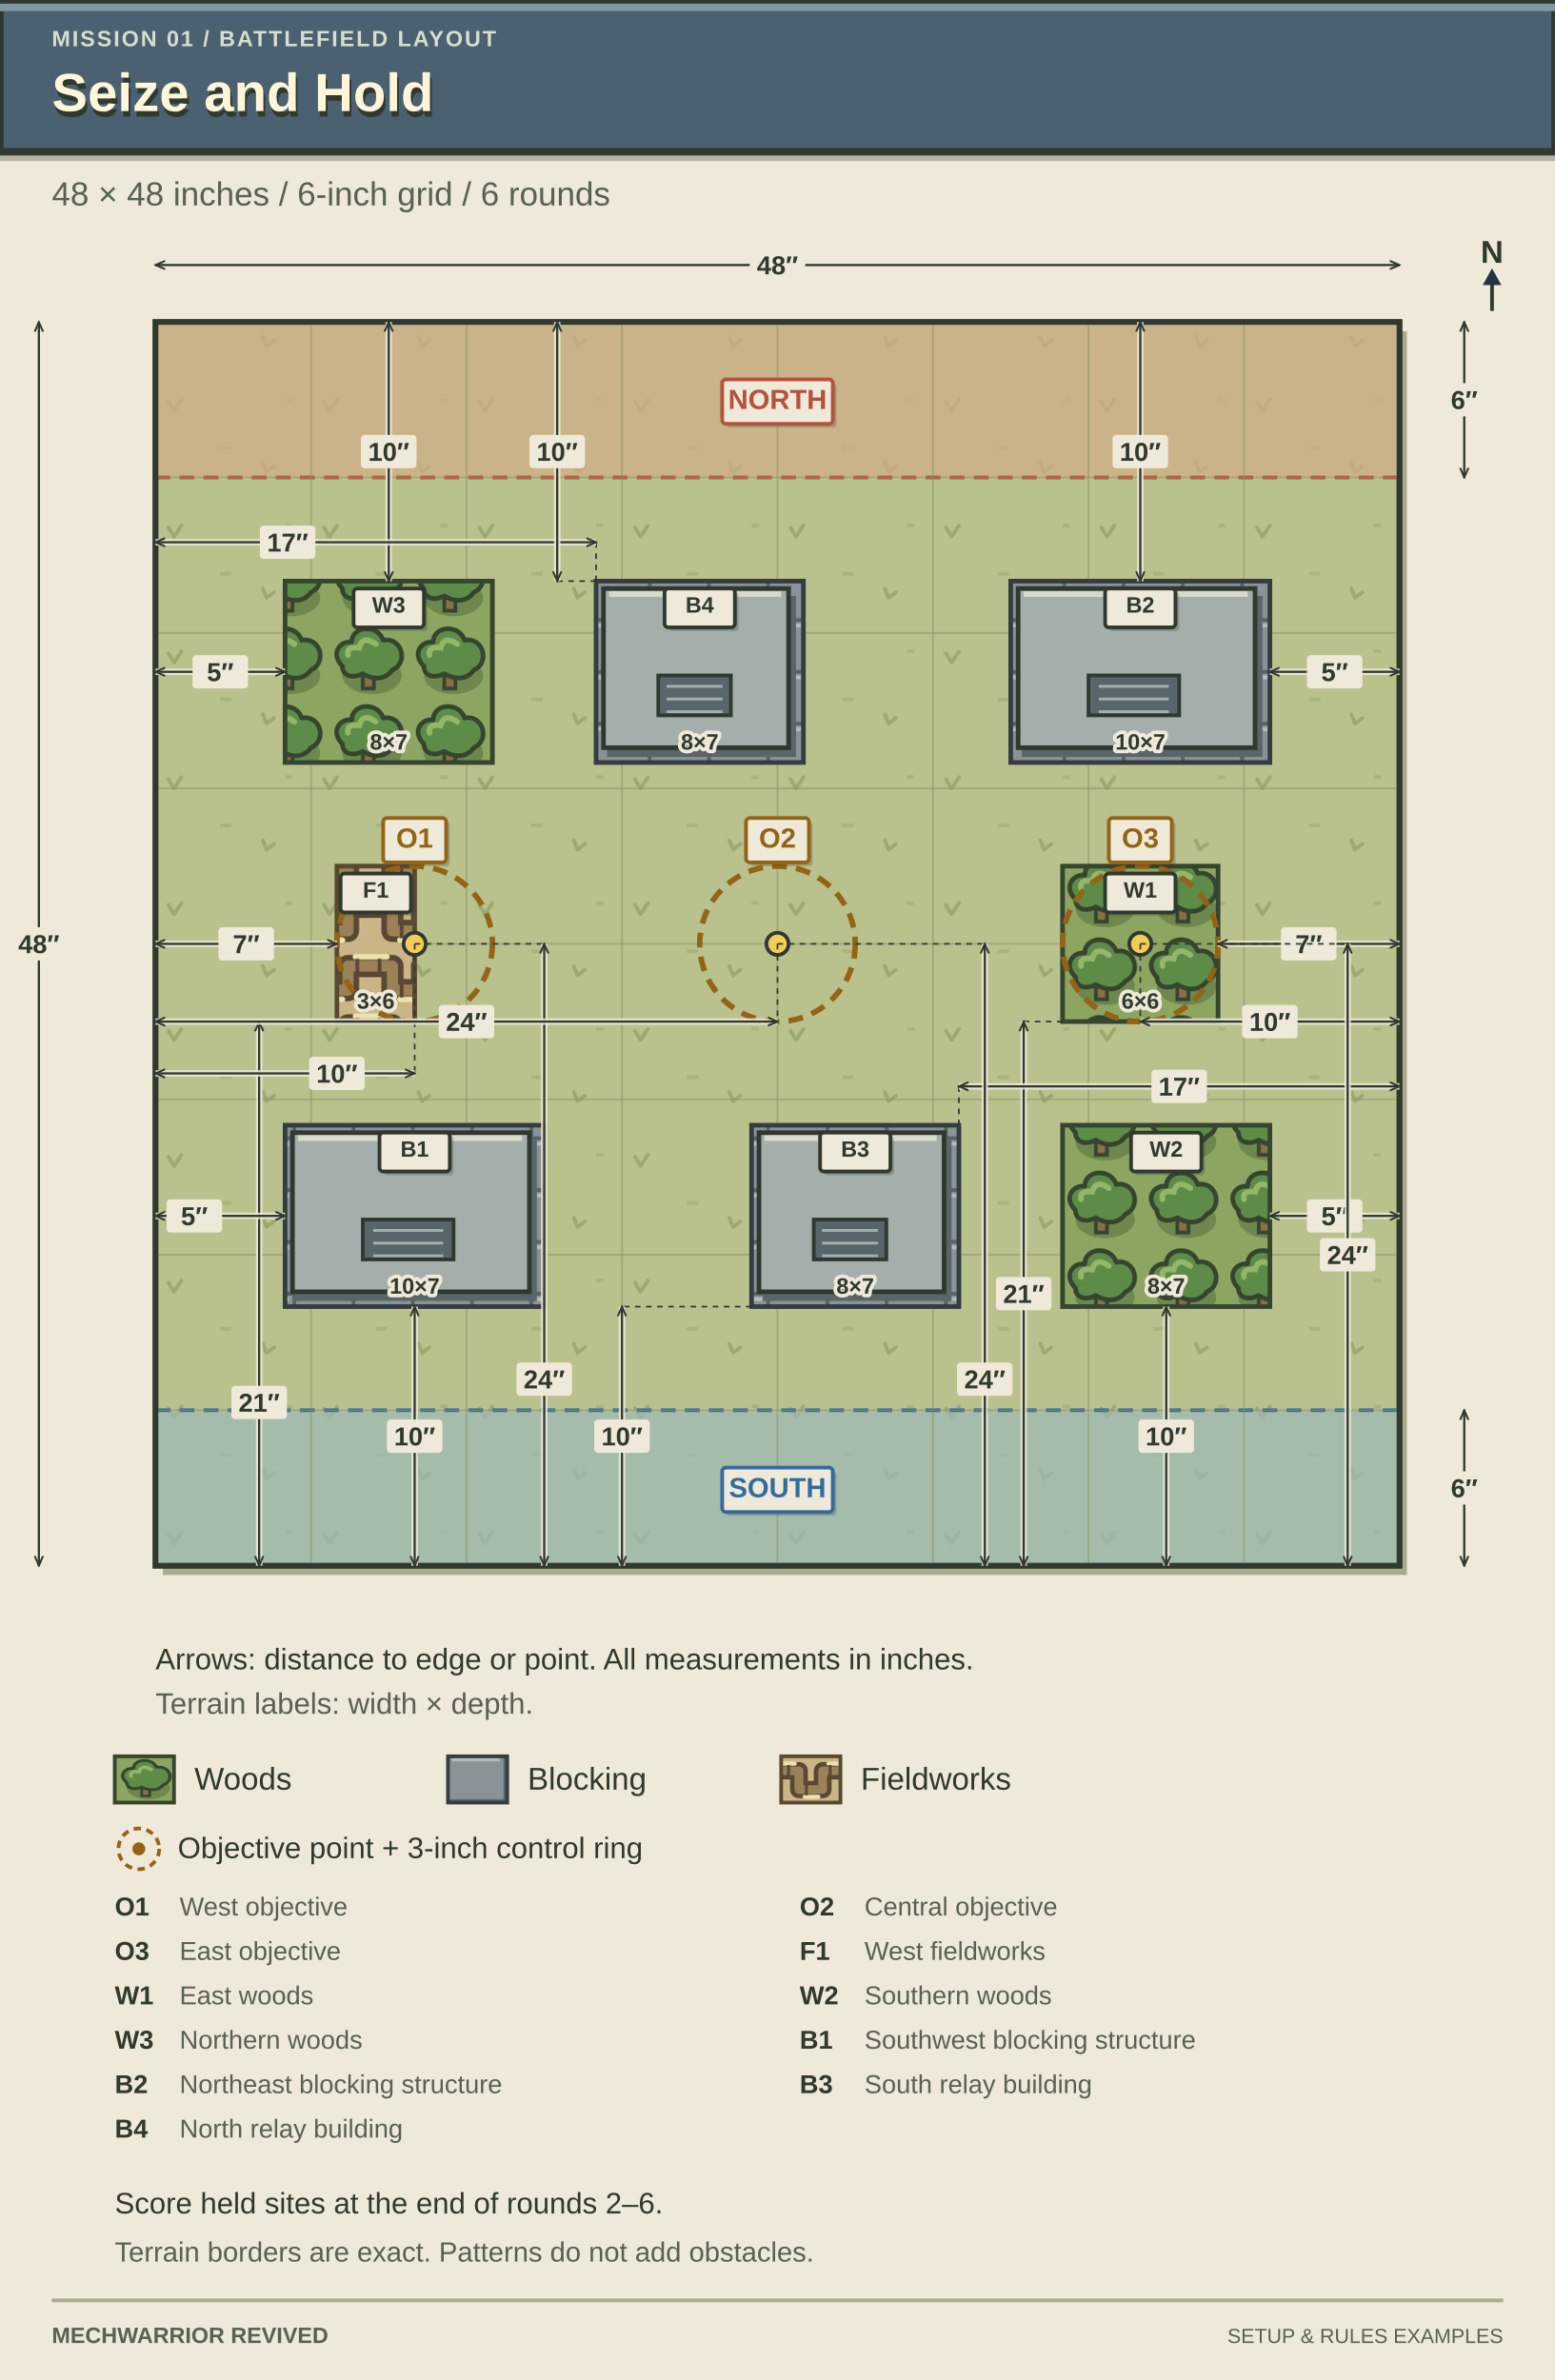
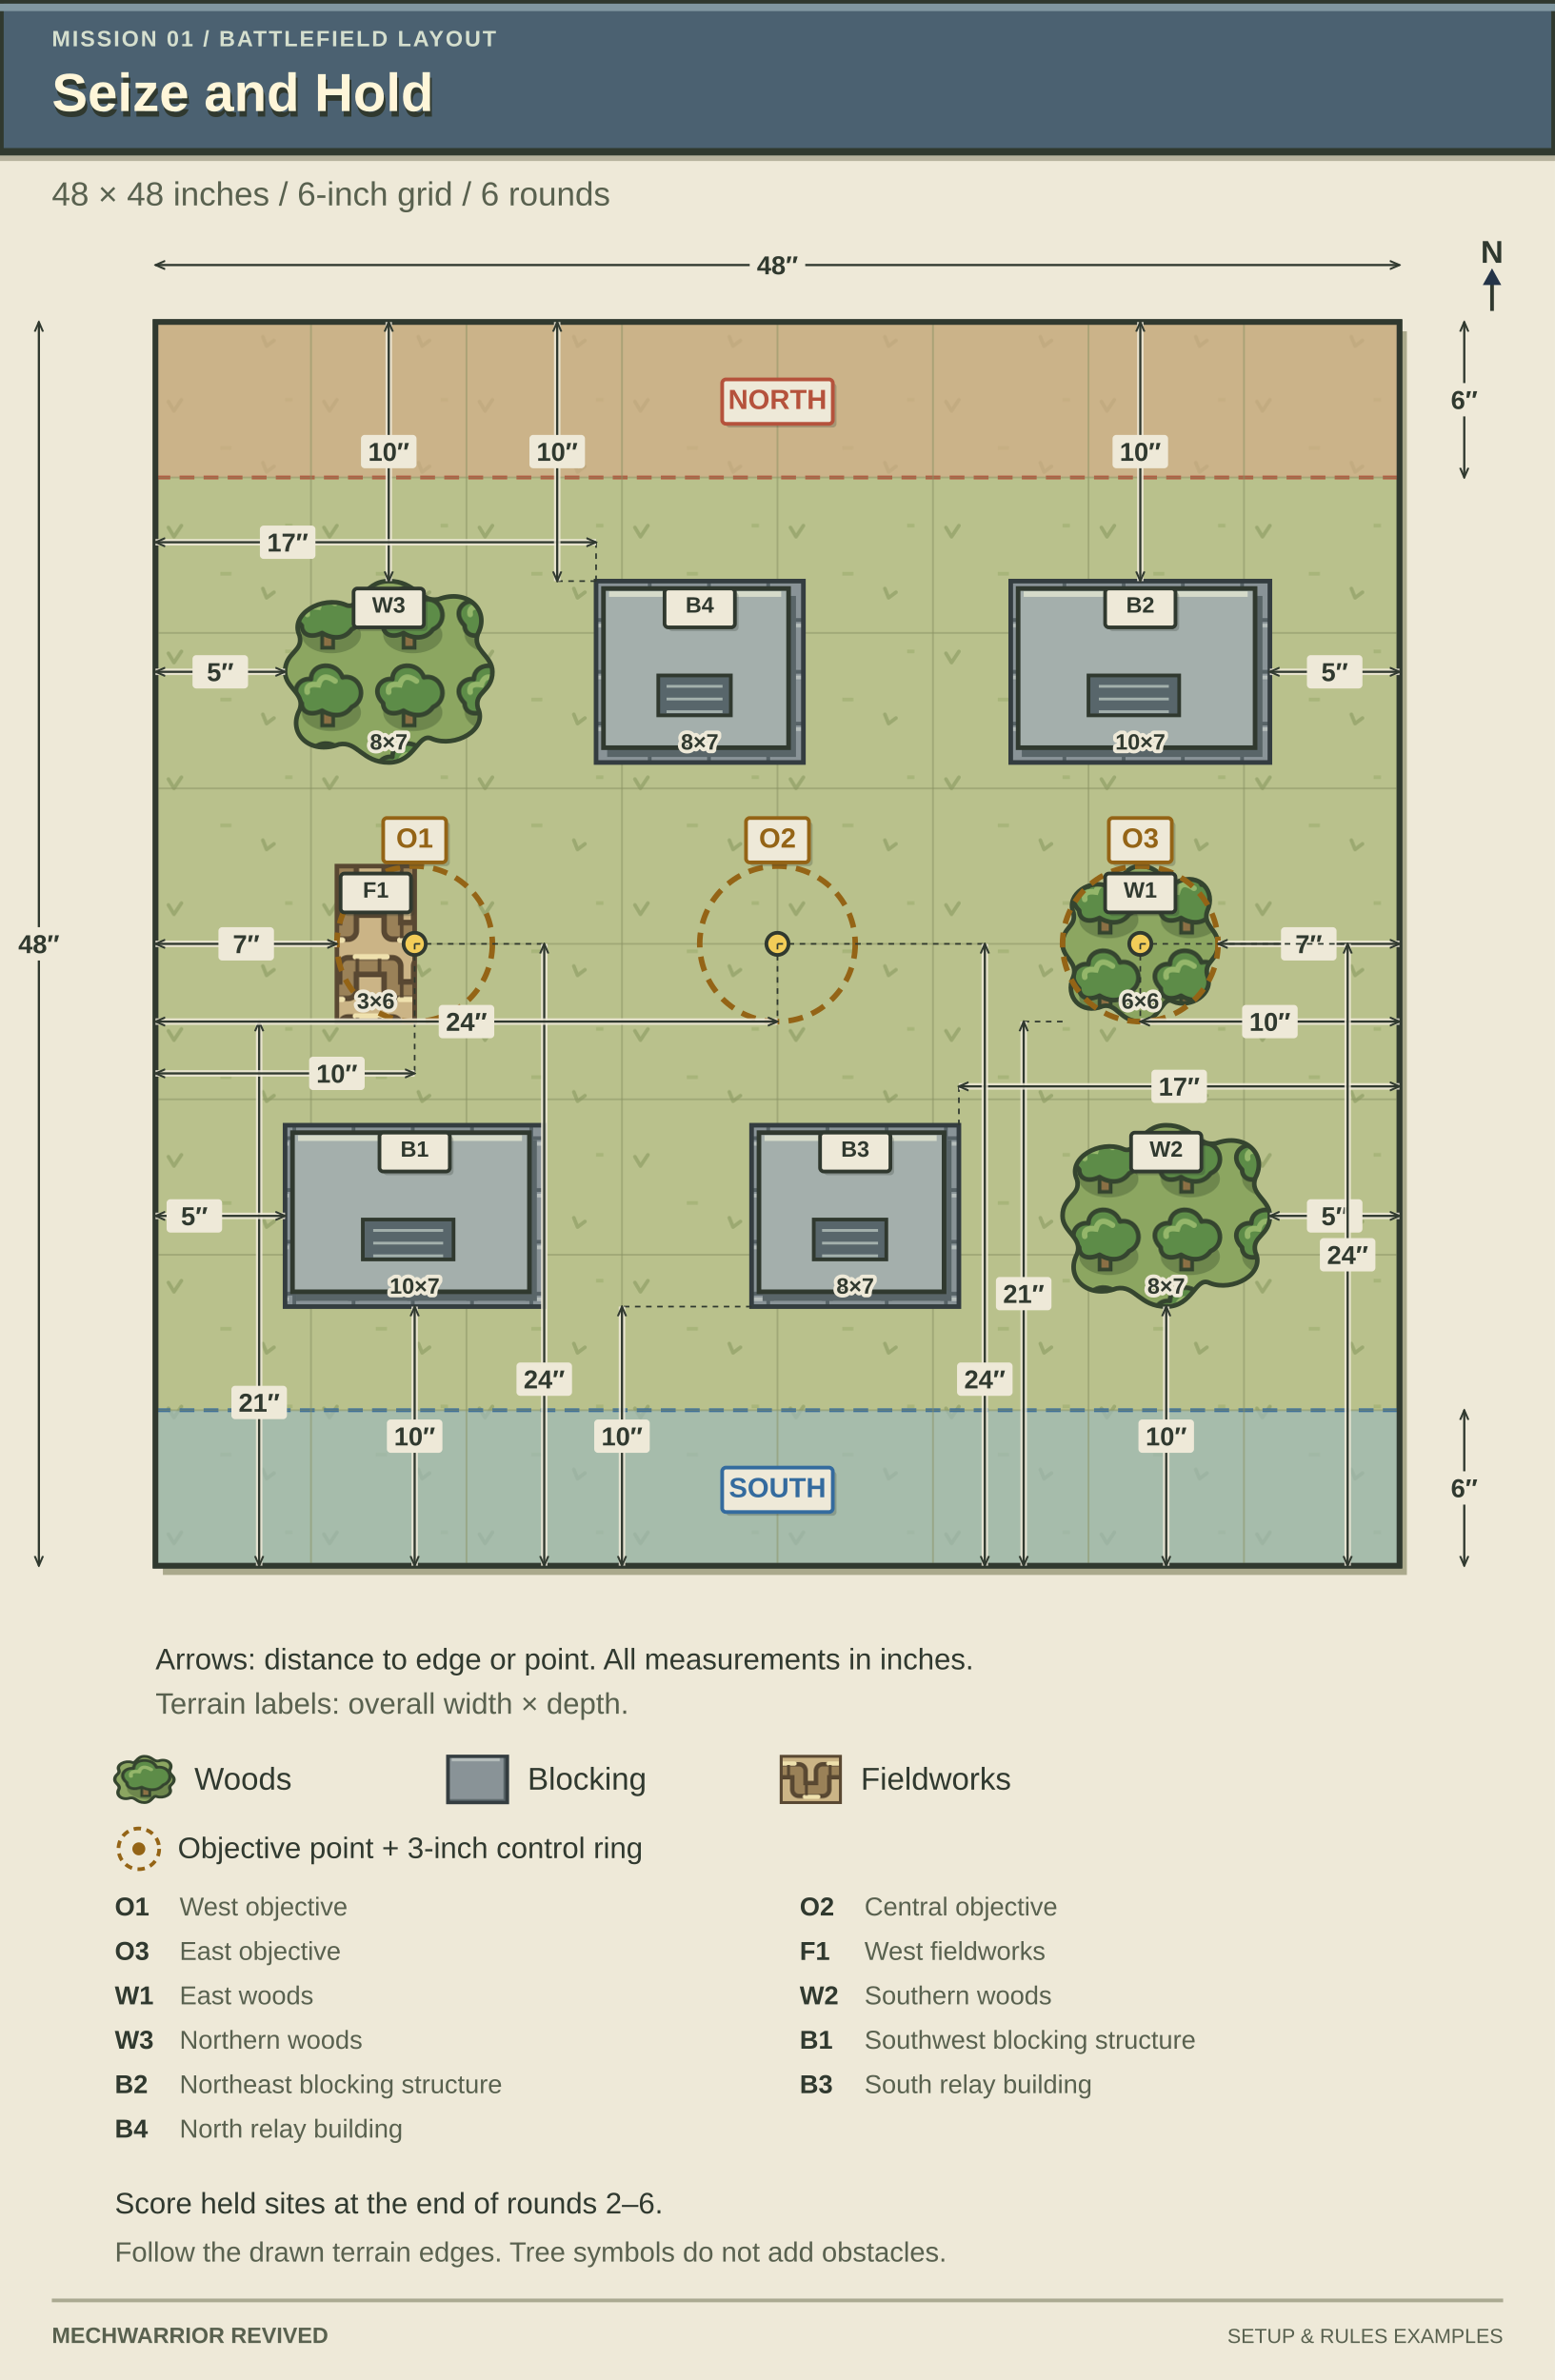
<svg xmlns="http://www.w3.org/2000/svg" width="840" height="1286" viewBox="0 0 840 1286" role="img" aria-labelledby="title desc">
  <defs>
    <pattern id="ground" patternUnits="userSpaceOnUse" width="84" height="68">
      <rect width="84" height="68" fill="#b9c18c" />
      <path d="M10 18l-3 -5m3 5l4 -6M60 51l-2 -5m2 5l4 -3" fill="none" stroke="#9ca971" stroke-width="2" stroke-linecap="round" />
      <path d="M35 38h6M70 12h4" stroke="#a8b57a" stroke-width="2" />
    </pattern>
    <pattern id="woods" patternUnits="userSpaceOnUse" width="44" height="42">
      <rect width="44" height="42" fill="#8ca661" />
      <ellipse cx="25" cy="29" rx="16" ry="10" fill="#6e874d" />
      <path d="M20 26v10h6V25" fill="#8b7045" stroke="#35452f" stroke-width="2" />
      <path d="M9 24C2 17 8 10 14 11C14 2 28 1 31 10C41 8 45 22 36 26C31 33 23 30 20 28C14 31 9 29 9 24Z" fill="#5d8c48" stroke="#35452f" stroke-width="2.5" stroke-linejoin="round" />
      <path d="M12 18Q11 13 18 14Q20 7 27 12" fill="none" stroke="#94b66a" stroke-width="3" stroke-linecap="round" />
    </pattern>
    <pattern id="rubble" patternUnits="userSpaceOnUse" width="45" height="40">
      <rect width="45" height="40" fill="#c4ae83" />
      <path d="M6 15L12 5L24 8L27 20L17 25L6 22Z M28 29L33 20L42 24L41 35L29 36Z" fill="#958d76" stroke="#514a37" stroke-width="2.5" stroke-linejoin="round" />
      <path d="M9 14L14 9L22 12M31 29L35 25L39 27" fill="none" stroke="#c6c3a8" stroke-width="3" />
      <path d="M4 32l4 -1M34 9l3 3" stroke="#806e4f" stroke-width="2" />
    </pattern>
    <pattern id="blocking" patternUnits="userSpaceOnUse" width="32" height="28">
      <rect width="32" height="28" fill="#899397" />
      <path d="M0 27H32M31 0V28" stroke="#576367" stroke-width="2" />
      <path d="M2 2H28" stroke="#b5bdbb" stroke-width="2" />
    </pattern>
    <pattern id="fieldworks" patternUnits="userSpaceOnUse" width="40" height="32">
      <rect width="40" height="32" fill="#cbb486" />
      <path d="M0 10H12V23H28V10H40" fill="none" stroke="#594832" stroke-width="12" stroke-linejoin="round" />
      <path d="M0 10H12V23H28V10H40" fill="none" stroke="#9a8158" stroke-width="6" stroke-linejoin="round" />
      <path d="M0 5H9M16 28H25M32 5H40" stroke="#eee0ad" stroke-width="3" stroke-linecap="round" />
      <path d="M5 6v8M17 19v8M33 6v8" stroke="#594832" stroke-width="2" />
    </pattern>
    <pattern id="water" patternUnits="userSpaceOnUse" width="40" height="30">
      <rect width="40" height="30" fill="#83b0be" />
      <path d="M4 10Q9 5 14 10T24 10M22 24Q27 19 32 24" fill="none" stroke="#c2dee0" stroke-width="3" stroke-linecap="round" />
    </pattern>
    <marker id="move-arrow" viewBox="0 0 10 10" refX="9" refY="5" markerWidth="6" markerHeight="6" orient="auto-start-reverse">
      <path d="M0 0L10 5L0 10Z" fill="#346b9e" />
    </marker>
    <marker id="sight-arrow" viewBox="0 0 10 10" refX="9" refY="5" markerWidth="6" markerHeight="6" orient="auto-start-reverse">
      <path d="M0 0L10 5L0 10Z" fill="#946416" />
    </marker>
    <marker id="measure-arrow" viewBox="0 0 8 8" refX="7" refY="4" markerWidth="5" markerHeight="5" orient="auto-start-reverse">
      <path d="M0 1L7 4L0 7" fill="none" stroke="#30392f" stroke-width="1.4" />
    </marker>
  </defs>
  <g font-family="Arial, Helvetica, sans-serif">
    <rect x="0" y="0" width="840" height="1286" fill="#eee9d8" stroke="none" />
    <rect x="0" y="5" width="840" height="82" fill="#b7b39e" stroke="none" />
    <rect x="0" y="0" width="840" height="82" fill="#4b6171" stroke="#30392f" stroke-width="4" />
    <line x1="0" y1="4" x2="840" y2="4" stroke="#8198a1" stroke-width="4" />
    <text x="28" y="25" font-size="12" text-anchor="start" fill="#d5dfce" font-weight="bold" letter-spacing="1">MISSION 01  /  BATTLEFIELD LAYOUT</text>
    <text x="29" y="63" font-size="29" text-anchor="start" fill="#30392f" font-weight="bold">Seize and Hold</text>
    <text x="28" y="60" font-size="29" text-anchor="start" fill="#fff6d9" font-weight="bold">Seize and Hold</text>
    <text x="28" y="111" font-size="18" text-anchor="start" fill="#59614f" font-weight="normal">48 × 48 inches  /  6-inch grid  /  6 rounds</text>
    <rect x="88" y="179" width="672" height="672" fill="#aaa98c" stroke="none" />
    <rect x="84" y="174" width="672" height="672" fill="url(#ground)" stroke="#30392f" data-board-width="48" data-board-depth="48" data-scale="14" stroke-width="3" />
    <rect x="84" y="762" width="672" height="84" fill="#9eb9b8" stroke="none" data-zone="south" data-low="0" data-high="6" fill-opacity=".7" />
    <line x1="84" y1="762" x2="756" y2="762" stroke="#346b9e" stroke-width="2" stroke-dasharray="8 5" />
    <rect x="84" y="174" width="672" height="84" fill="#d4ad88" stroke="none" data-zone="north" data-low="42" data-high="48" fill-opacity=".7" />
    <line x1="84" y1="258" x2="756" y2="258" stroke="#b5523c" stroke-width="2" stroke-dasharray="8 5" />
    <line x1="84" y1="174" x2="84" y2="846" stroke="#899263" stroke-width="1" opacity=".5" />
    <line x1="168" y1="174" x2="168" y2="846" stroke="#899263" stroke-width="1" opacity=".5" />
    <line x1="252" y1="174" x2="252" y2="846" stroke="#899263" stroke-width="1" opacity=".5" />
    <line x1="336" y1="174" x2="336" y2="846" stroke="#899263" stroke-width="1" opacity=".5" />
    <line x1="420" y1="174" x2="420" y2="846" stroke="#899263" stroke-width="1" opacity=".5" />
    <line x1="504" y1="174" x2="504" y2="846" stroke="#899263" stroke-width="1" opacity=".5" />
    <line x1="588" y1="174" x2="588" y2="846" stroke="#899263" stroke-width="1" opacity=".5" />
    <line x1="672" y1="174" x2="672" y2="846" stroke="#899263" stroke-width="1" opacity=".5" />
    <line x1="756" y1="174" x2="756" y2="846" stroke="#899263" stroke-width="1" opacity=".5" />
    <line x1="84" y1="846" x2="756" y2="846" stroke="#899263" stroke-width="1" opacity=".5" />
    <line x1="84" y1="762" x2="756" y2="762" stroke="#899263" stroke-width="1" opacity=".5" />
    <line x1="84" y1="678" x2="756" y2="678" stroke="#899263" stroke-width="1" opacity=".5" />
    <line x1="84" y1="594" x2="756" y2="594" stroke="#899263" stroke-width="1" opacity=".5" />
    <line x1="84" y1="510" x2="756" y2="510" stroke="#899263" stroke-width="1" opacity=".5" />
    <line x1="84" y1="426" x2="756" y2="426" stroke="#899263" stroke-width="1" opacity=".5" />
    <line x1="84" y1="342" x2="756" y2="342" stroke="#899263" stroke-width="1" opacity=".5" />
    <line x1="84" y1="258" x2="756" y2="258" stroke="#899263" stroke-width="1" opacity=".5" />
    <line x1="84" y1="174" x2="756" y2="174" stroke="#899263" stroke-width="1" opacity=".5" />
    <rect x="84" y="174" width="672" height="672" fill="none" stroke="#30392f" stroke-width="3" />
    <rect x="182" y="468" width="42" height="84" fill="url(#fieldworks)" stroke="#594832" stroke-width="2.5" data-terrain="F1" data-kind="fieldworks" />
-     <rect x="574" y="468" width="84" height="84" fill="url(#woods)" stroke="#35452f" stroke-width="2.5" data-terrain="W1" data-kind="woods" />
-     <rect x="574" y="608" width="112" height="98" fill="url(#woods)" stroke="#35452f" stroke-width="2.5" data-terrain="W2" data-kind="woods" />
-     <rect x="154" y="314" width="112" height="98" fill="url(#woods)" stroke="#35452f" stroke-width="2.5" data-terrain="W3" data-kind="woods" />
+     <svg x="574" y="468" width="84" height="84" viewBox="0 0 84 84" overflow="visible" data-terrain="W1" data-kind="woods">
+       <path d="M0 42C0 32.76 7.56 32.76 5.88 25.2C1.68 15.12 15.12 6.72 24.36 10.92C30.24 14.28 31.08 0 42 0C52.92 0 54.6 10.08 62.16 8.4C73.92 3.36 83.16 13.44 78.12 24.36C75.6 31.92 84 34.44 84 42C84 51.24 76.44 51.24 78.12 58.8C82.32 68.88 68.88 77.28 59.64 73.08C53.76 69.72 52.92 84 42 84C31.08 84 29.4 73.92 21.84 75.6C10.08 80.64 0.84 70.56 5.88 59.64C8.4 52.08 0 49.56 0 42Z" fill="url(#woods)" stroke="#35452f" stroke-width="2.5" stroke-linejoin="round" />
+     </svg>
+     <svg x="574" y="608" width="112" height="98" viewBox="0 0 112 98" overflow="visible" data-terrain="W2" data-kind="woods">
+       <path d="M0 49C0 38.22 10.08 38.22 7.84 29.4C2.24 17.64 20.16 7.84 32.48 12.74C40.32 16.66 41.44 0 56 0C70.56 0 72.8 11.76 82.88 9.8C98.56 3.92 110.88 15.68 104.16 28.42C100.8 37.24 112 40.18 112 49C112 59.78 101.92 59.78 104.16 68.6C109.76 80.36 91.84 90.16 79.52 85.26C71.68 81.34 70.56 98 56 98C41.44 98 39.2 86.24 29.12 88.2C13.44 94.08 1.12 82.32 7.84 69.58C11.2 60.76 0 57.82 0 49Z" fill="url(#woods)" stroke="#35452f" stroke-width="2.5" stroke-linejoin="round" />
+     </svg>
+     <svg x="154" y="314" width="112" height="98" viewBox="0 0 112 98" overflow="visible" data-terrain="W3" data-kind="woods">
+       <path d="M0 49C0 38.22 10.08 38.22 7.84 29.4C2.24 17.64 20.16 7.84 32.48 12.74C40.32 16.66 41.44 0 56 0C70.56 0 72.8 11.76 82.88 9.8C98.56 3.92 110.88 15.68 104.16 28.42C100.8 37.24 112 40.18 112 49C112 59.78 101.92 59.78 104.16 68.6C109.76 80.36 91.84 90.16 79.52 85.26C71.68 81.34 70.56 98 56 98C41.44 98 39.2 86.24 29.12 88.2C13.44 94.08 1.12 82.32 7.84 69.58C11.2 60.76 0 57.82 0 49Z" fill="url(#woods)" stroke="#35452f" stroke-width="2.5" stroke-linejoin="round" />
+     </svg>
    <rect x="154" y="608" width="140" height="98" fill="url(#blocking)" stroke="#343d40" stroke-width="2.5" data-terrain="B1" data-kind="blocking" />
    <rect x="160" y="616" width="130" height="87" fill="#596568" stroke="none" />
    <rect x="158" y="612" width="128" height="86" fill="#a4afac" stroke="#30392f" stroke-width="2.5" />
    <line x1="161" y1="615" x2="282" y2="615" stroke="#d6dbca" stroke-width="3" />
    <rect x="196" y="658.96" width="49" height="21.56" fill="#58666b" stroke="#30392f" stroke-width="2" />
    <line x1="201.6" y1="664.84" x2="239.4" y2="664.84" stroke="#a3b0ac" stroke-width="1.5" />
    <line x1="201.6" y1="671.7" x2="239.4" y2="671.7" stroke="#a3b0ac" stroke-width="1.5" />
    <line x1="201.6" y1="678.56" x2="239.4" y2="678.56" stroke="#a3b0ac" stroke-width="1.5" />
    <rect x="546" y="314" width="140" height="98" fill="url(#blocking)" stroke="#343d40" stroke-width="2.5" data-terrain="B2" data-kind="blocking" />
    <rect x="552" y="322" width="130" height="87" fill="#596568" stroke="none" />
    <rect x="550" y="318" width="128" height="86" fill="#a4afac" stroke="#30392f" stroke-width="2.5" />
    <line x1="553" y1="321" x2="674" y2="321" stroke="#d6dbca" stroke-width="3" />
    <rect x="588" y="364.96" width="49" height="21.56" fill="#58666b" stroke="#30392f" stroke-width="2" />
    <line x1="593.6" y1="370.84" x2="631.4" y2="370.84" stroke="#a3b0ac" stroke-width="1.5" />
    <line x1="593.6" y1="377.7" x2="631.4" y2="377.7" stroke="#a3b0ac" stroke-width="1.5" />
    <line x1="593.6" y1="384.56" x2="631.4" y2="384.56" stroke="#a3b0ac" stroke-width="1.5" />
    <rect x="406" y="608" width="112" height="98" fill="url(#blocking)" stroke="#343d40" stroke-width="2.5" data-terrain="B3" data-kind="blocking" />
    <rect x="412" y="616" width="102" height="87" fill="#596568" stroke="none" />
    <rect x="410" y="612" width="100" height="86" fill="#a4afac" stroke="#30392f" stroke-width="2.5" />
    <line x1="413" y1="615" x2="506" y2="615" stroke="#d6dbca" stroke-width="3" />
    <rect x="439.6" y="658.96" width="39.2" height="21.56" fill="#58666b" stroke="#30392f" stroke-width="2" />
    <line x1="444.08" y1="664.84" x2="474.32" y2="664.84" stroke="#a3b0ac" stroke-width="1.5" />
    <line x1="444.08" y1="671.7" x2="474.32" y2="671.7" stroke="#a3b0ac" stroke-width="1.5" />
    <line x1="444.08" y1="678.56" x2="474.32" y2="678.56" stroke="#a3b0ac" stroke-width="1.5" />
    <rect x="322" y="314" width="112" height="98" fill="url(#blocking)" stroke="#343d40" stroke-width="2.5" data-terrain="B4" data-kind="blocking" />
    <rect x="328" y="322" width="102" height="87" fill="#596568" stroke="none" />
    <rect x="326" y="318" width="100" height="86" fill="#a4afac" stroke="#30392f" stroke-width="2.5" />
    <line x1="329" y1="321" x2="422" y2="321" stroke="#d6dbca" stroke-width="3" />
    <rect x="355.6" y="364.96" width="39.2" height="21.56" fill="#58666b" stroke="#30392f" stroke-width="2" />
    <line x1="360.08" y1="370.84" x2="390.32" y2="370.84" stroke="#a3b0ac" stroke-width="1.5" />
    <line x1="360.08" y1="377.7" x2="390.32" y2="377.7" stroke="#a3b0ac" stroke-width="1.5" />
    <line x1="360.08" y1="384.56" x2="390.32" y2="384.56" stroke="#a3b0ac" stroke-width="1.5" />
    <rect x="392.125" y="795" width="59.75" height="24" fill="#30392f" stroke="none" opacity=".25" rx="2" />
    <rect x="390.125" y="793" width="59.75" height="24" fill="#eee9d8" stroke="#346b9e" stroke-width="2" rx="2" />
    <text x="420" y="809" font-size="15" text-anchor="middle" fill="#346b9e" font-weight="bold">SOUTH</text>
    <rect x="392.125" y="207" width="59.75" height="24" fill="#30392f" stroke="none" opacity=".25" rx="2" />
    <rect x="390.125" y="205" width="59.75" height="24" fill="#eee9d8" stroke="#b5523c" stroke-width="2" rx="2" />
    <text x="420" y="221" font-size="15" text-anchor="middle" fill="#b5523c" font-weight="bold">NORTH</text>
    <circle cx="224" cy="510" r="42" fill="none" stroke="#946416" stroke-width="3" stroke-dasharray="8 5" data-objective="O1" data-control-radius="3" />
    <circle cx="224" cy="510" r="6" fill="#f3cd58" stroke="#30392f" stroke-width="2" />
    <rect x="209" y="444" width="34" height="24" fill="#30392f" stroke="none" opacity=".25" rx="2" />
    <rect x="207" y="442" width="34" height="24" fill="#eee9d8" stroke="#946416" stroke-width="2" rx="2" />
    <text x="224" y="458" font-size="15" text-anchor="middle" fill="#946416" font-weight="bold">O1</text>
    <circle cx="420" cy="510" r="42" fill="none" stroke="#946416" stroke-width="3" stroke-dasharray="8 5" data-objective="O2" data-control-radius="3" />
    <circle cx="420" cy="510" r="6" fill="#f3cd58" stroke="#30392f" stroke-width="2" />
    <rect x="405" y="444" width="34" height="24" fill="#30392f" stroke="none" opacity=".25" rx="2" />
    <rect x="403" y="442" width="34" height="24" fill="#eee9d8" stroke="#946416" stroke-width="2" rx="2" />
    <text x="420" y="458" font-size="15" text-anchor="middle" fill="#946416" font-weight="bold">O2</text>
    <circle cx="616" cy="510" r="42" fill="none" stroke="#946416" stroke-width="3" stroke-dasharray="8 5" data-objective="O3" data-control-radius="3" />
    <circle cx="616" cy="510" r="6" fill="#f3cd58" stroke="#30392f" stroke-width="2" />
    <rect x="601" y="444" width="34" height="24" fill="#30392f" stroke="none" opacity=".25" rx="2" />
    <rect x="599" y="442" width="34" height="24" fill="#eee9d8" stroke="#946416" stroke-width="2" rx="2" />
    <text x="616" y="458" font-size="15" text-anchor="middle" fill="#946416" font-weight="bold">O3</text>
    <g data-measure="F1" data-axis="x" data-distance="7">
      <line x1="84" y1="510" x2="182" y2="510" stroke="#eee9d8" stroke-width="3.5" opacity=".85" />
      <line x1="84" y1="510" x2="182" y2="510" stroke="#30392f" stroke-width="1.2" data-dimension-line="true" marker-start="url(#measure-arrow)" marker-end="url(#measure-arrow)" />
      <rect x="118" y="501" width="30" height="18" fill="#eee9d8" stroke="none" rx="2" />
      <text x="133" y="515" font-size="14" text-anchor="middle" fill="#30392f" font-weight="bold">7″</text>
    </g>
    <g data-measure="F1" data-axis="y" data-distance="21">
      <line x1="182" y1="552" x2="140" y2="552" stroke="#30392f" stroke-width="0.9" stroke-dasharray="3 3" />
      <line x1="140" y1="846" x2="140" y2="552" stroke="#eee9d8" stroke-width="3.5" opacity=".85" />
      <line x1="140" y1="846" x2="140" y2="552" stroke="#30392f" stroke-width="1.2" data-dimension-line="true" marker-start="url(#measure-arrow)" marker-end="url(#measure-arrow)" />
      <rect x="125" y="748.8" width="30" height="18" fill="#eee9d8" stroke="none" rx="2" />
      <text x="140" y="762.8" font-size="14" text-anchor="middle" fill="#30392f" font-weight="bold">21″</text>
    </g>
    <g data-measure="W1" data-axis="x" data-distance="7">
      <line x1="756" y1="510" x2="658" y2="510" stroke="#eee9d8" stroke-width="3.5" opacity=".85" />
      <line x1="756" y1="510" x2="658" y2="510" stroke="#30392f" stroke-width="1.2" data-dimension-line="true" marker-start="url(#measure-arrow)" marker-end="url(#measure-arrow)" />
      <rect x="692" y="501" width="30" height="18" fill="#eee9d8" stroke="none" rx="2" />
      <text x="707" y="515" font-size="14" text-anchor="middle" fill="#30392f" font-weight="bold">7″</text>
    </g>
    <g data-measure="W1" data-axis="y" data-distance="21">
      <line x1="574" y1="552" x2="553" y2="552" stroke="#30392f" stroke-width="0.9" stroke-dasharray="3 3" />
      <line x1="553" y1="846" x2="553" y2="552" stroke="#eee9d8" stroke-width="3.5" opacity=".85" />
      <line x1="553" y1="846" x2="553" y2="552" stroke="#30392f" stroke-width="1.2" data-dimension-line="true" marker-start="url(#measure-arrow)" marker-end="url(#measure-arrow)" />
      <rect x="538" y="690" width="30" height="18" fill="#eee9d8" stroke="none" rx="2" />
      <text x="553" y="704" font-size="14" text-anchor="middle" fill="#30392f" font-weight="bold">21″</text>
    </g>
    <g data-measure="W2" data-axis="x" data-distance="5">
      <line x1="756" y1="657" x2="686" y2="657" stroke="#eee9d8" stroke-width="3.5" opacity=".85" />
      <line x1="756" y1="657" x2="686" y2="657" stroke="#30392f" stroke-width="1.2" data-dimension-line="true" marker-start="url(#measure-arrow)" marker-end="url(#measure-arrow)" />
      <rect x="706" y="648" width="30" height="18" fill="#eee9d8" stroke="none" rx="2" />
      <text x="721" y="662" font-size="14" text-anchor="middle" fill="#30392f" font-weight="bold">5″</text>
    </g>
    <g data-measure="W2" data-axis="y" data-distance="10">
      <line x1="630" y1="846" x2="630" y2="706" stroke="#eee9d8" stroke-width="3.5" opacity=".85" />
      <line x1="630" y1="846" x2="630" y2="706" stroke="#30392f" stroke-width="1.2" data-dimension-line="true" marker-start="url(#measure-arrow)" marker-end="url(#measure-arrow)" />
      <rect x="615" y="767" width="30" height="18" fill="#eee9d8" stroke="none" rx="2" />
      <text x="630" y="781" font-size="14" text-anchor="middle" fill="#30392f" font-weight="bold">10″</text>
    </g>
    <g data-measure="W3" data-axis="x" data-distance="5">
      <line x1="84" y1="363" x2="154" y2="363" stroke="#eee9d8" stroke-width="3.5" opacity=".85" />
      <line x1="84" y1="363" x2="154" y2="363" stroke="#30392f" stroke-width="1.2" data-dimension-line="true" marker-start="url(#measure-arrow)" marker-end="url(#measure-arrow)" />
      <rect x="104" y="354" width="30" height="18" fill="#eee9d8" stroke="none" rx="2" />
      <text x="119" y="368" font-size="14" text-anchor="middle" fill="#30392f" font-weight="bold">5″</text>
    </g>
    <g data-measure="W3" data-axis="y" data-distance="10">
      <line x1="210" y1="174" x2="210" y2="314" stroke="#eee9d8" stroke-width="3.5" opacity=".85" />
      <line x1="210" y1="174" x2="210" y2="314" stroke="#30392f" stroke-width="1.2" data-dimension-line="true" marker-start="url(#measure-arrow)" marker-end="url(#measure-arrow)" />
      <rect x="195" y="235" width="30" height="18" fill="#eee9d8" stroke="none" rx="2" />
      <text x="210" y="249" font-size="14" text-anchor="middle" fill="#30392f" font-weight="bold">10″</text>
    </g>
    <g data-measure="B1" data-axis="x" data-distance="5">
      <line x1="84" y1="657" x2="154" y2="657" stroke="#eee9d8" stroke-width="3.5" opacity=".85" />
      <line x1="84" y1="657" x2="154" y2="657" stroke="#30392f" stroke-width="1.2" data-dimension-line="true" marker-start="url(#measure-arrow)" marker-end="url(#measure-arrow)" />
      <rect x="90" y="648" width="30" height="18" fill="#eee9d8" stroke="none" rx="2" />
      <text x="105" y="662" font-size="14" text-anchor="middle" fill="#30392f" font-weight="bold">5″</text>
    </g>
    <g data-measure="B1" data-axis="y" data-distance="10">
      <line x1="224" y1="846" x2="224" y2="706" stroke="#eee9d8" stroke-width="3.5" opacity=".85" />
      <line x1="224" y1="846" x2="224" y2="706" stroke="#30392f" stroke-width="1.2" data-dimension-line="true" marker-start="url(#measure-arrow)" marker-end="url(#measure-arrow)" />
      <rect x="209" y="767" width="30" height="18" fill="#eee9d8" stroke="none" rx="2" />
      <text x="224" y="781" font-size="14" text-anchor="middle" fill="#30392f" font-weight="bold">10″</text>
    </g>
    <g data-measure="B2" data-axis="x" data-distance="5">
      <line x1="756" y1="363" x2="686" y2="363" stroke="#eee9d8" stroke-width="3.5" opacity=".85" />
      <line x1="756" y1="363" x2="686" y2="363" stroke="#30392f" stroke-width="1.2" data-dimension-line="true" marker-start="url(#measure-arrow)" marker-end="url(#measure-arrow)" />
      <rect x="706" y="354" width="30" height="18" fill="#eee9d8" stroke="none" rx="2" />
      <text x="721" y="368" font-size="14" text-anchor="middle" fill="#30392f" font-weight="bold">5″</text>
    </g>
    <g data-measure="B2" data-axis="y" data-distance="10">
      <line x1="616" y1="174" x2="616" y2="314" stroke="#eee9d8" stroke-width="3.5" opacity=".85" />
      <line x1="616" y1="174" x2="616" y2="314" stroke="#30392f" stroke-width="1.2" data-dimension-line="true" marker-start="url(#measure-arrow)" marker-end="url(#measure-arrow)" />
      <rect x="601" y="235" width="30" height="18" fill="#eee9d8" stroke="none" rx="2" />
      <text x="616" y="249" font-size="14" text-anchor="middle" fill="#30392f" font-weight="bold">10″</text>
    </g>
    <g data-measure="B3" data-axis="x" data-distance="17">
      <line x1="518" y1="608" x2="518" y2="587" stroke="#30392f" stroke-width="0.9" stroke-dasharray="3 3" />
      <line x1="756" y1="587" x2="518" y2="587" stroke="#eee9d8" stroke-width="3.5" opacity=".85" />
      <line x1="756" y1="587" x2="518" y2="587" stroke="#30392f" stroke-width="1.2" data-dimension-line="true" marker-start="url(#measure-arrow)" marker-end="url(#measure-arrow)" />
      <rect x="622" y="578" width="30" height="18" fill="#eee9d8" stroke="none" rx="2" />
      <text x="637" y="592" font-size="14" text-anchor="middle" fill="#30392f" font-weight="bold">17″</text>
    </g>
    <g data-measure="B3" data-axis="y" data-distance="10">
      <line x1="406" y1="706" x2="336" y2="706" stroke="#30392f" stroke-width="0.9" stroke-dasharray="3 3" />
      <line x1="336" y1="846" x2="336" y2="706" stroke="#eee9d8" stroke-width="3.5" opacity=".85" />
      <line x1="336" y1="846" x2="336" y2="706" stroke="#30392f" stroke-width="1.2" data-dimension-line="true" marker-start="url(#measure-arrow)" marker-end="url(#measure-arrow)" />
      <rect x="321" y="767" width="30" height="18" fill="#eee9d8" stroke="none" rx="2" />
      <text x="336" y="781" font-size="14" text-anchor="middle" fill="#30392f" font-weight="bold">10″</text>
    </g>
    <g data-measure="B4" data-axis="x" data-distance="17">
      <line x1="322" y1="314" x2="322" y2="293" stroke="#30392f" stroke-width="0.9" stroke-dasharray="3 3" />
      <line x1="84" y1="293" x2="322" y2="293" stroke="#eee9d8" stroke-width="3.5" opacity=".85" />
      <line x1="84" y1="293" x2="322" y2="293" stroke="#30392f" stroke-width="1.2" data-dimension-line="true" marker-start="url(#measure-arrow)" marker-end="url(#measure-arrow)" />
      <rect x="140.4" y="284" width="30" height="18" fill="#eee9d8" stroke="none" rx="2" />
      <text x="155.4" y="298" font-size="14" text-anchor="middle" fill="#30392f" font-weight="bold">17″</text>
    </g>
    <g data-measure="B4" data-axis="y" data-distance="10">
      <line x1="322" y1="314" x2="301" y2="314" stroke="#30392f" stroke-width="0.9" stroke-dasharray="3 3" />
      <line x1="301" y1="174" x2="301" y2="314" stroke="#eee9d8" stroke-width="3.5" opacity=".85" />
      <line x1="301" y1="174" x2="301" y2="314" stroke="#30392f" stroke-width="1.2" data-dimension-line="true" marker-start="url(#measure-arrow)" marker-end="url(#measure-arrow)" />
      <rect x="286" y="235" width="30" height="18" fill="#eee9d8" stroke="none" rx="2" />
      <text x="301" y="249" font-size="14" text-anchor="middle" fill="#30392f" font-weight="bold">10″</text>
    </g>
    <g data-measure="O1" data-axis="x" data-distance="10">
      <line x1="224" y1="510" x2="224" y2="580" stroke="#30392f" stroke-width="0.9" stroke-dasharray="3 3" />
      <line x1="84" y1="580" x2="224" y2="580" stroke="#eee9d8" stroke-width="3.5" opacity=".85" />
      <line x1="84" y1="580" x2="224" y2="580" stroke="#30392f" stroke-width="1.2" data-dimension-line="true" marker-start="url(#measure-arrow)" marker-end="url(#measure-arrow)" />
      <rect x="167" y="571" width="30" height="18" fill="#eee9d8" stroke="none" rx="2" />
      <text x="182" y="585" font-size="14" text-anchor="middle" fill="#30392f" font-weight="bold">10″</text>
    </g>
    <g data-measure="O1" data-axis="y" data-distance="24">
      <line x1="224" y1="510" x2="294" y2="510" stroke="#30392f" stroke-width="0.9" stroke-dasharray="3 3" />
      <line x1="294" y1="846" x2="294" y2="510" stroke="#eee9d8" stroke-width="3.5" opacity=".85" />
      <line x1="294" y1="846" x2="294" y2="510" stroke="#30392f" stroke-width="1.2" data-dimension-line="true" marker-start="url(#measure-arrow)" marker-end="url(#measure-arrow)" />
      <rect x="279" y="736.2" width="30" height="18" fill="#eee9d8" stroke="none" rx="2" />
      <text x="294" y="750.2" font-size="14" text-anchor="middle" fill="#30392f" font-weight="bold">24″</text>
    </g>
    <g data-measure="O2" data-axis="x" data-distance="24">
      <line x1="420" y1="510" x2="420" y2="552" stroke="#30392f" stroke-width="0.9" stroke-dasharray="3 3" />
      <line x1="84" y1="552" x2="420" y2="552" stroke="#eee9d8" stroke-width="3.5" opacity=".85" />
      <line x1="84" y1="552" x2="420" y2="552" stroke="#30392f" stroke-width="1.2" data-dimension-line="true" marker-start="url(#measure-arrow)" marker-end="url(#measure-arrow)" />
      <rect x="237" y="543" width="30" height="18" fill="#eee9d8" stroke="none" rx="2" />
      <text x="252" y="557" font-size="14" text-anchor="middle" fill="#30392f" font-weight="bold">24″</text>
    </g>
    <g data-measure="O2" data-axis="y" data-distance="24">
      <line x1="420" y1="510" x2="532" y2="510" stroke="#30392f" stroke-width="0.9" stroke-dasharray="3 3" />
      <line x1="532" y1="846" x2="532" y2="510" stroke="#eee9d8" stroke-width="3.5" opacity=".85" />
      <line x1="532" y1="846" x2="532" y2="510" stroke="#30392f" stroke-width="1.2" data-dimension-line="true" marker-start="url(#measure-arrow)" marker-end="url(#measure-arrow)" />
      <rect x="517" y="736.2" width="30" height="18" fill="#eee9d8" stroke="none" rx="2" />
      <text x="532" y="750.2" font-size="14" text-anchor="middle" fill="#30392f" font-weight="bold">24″</text>
    </g>
    <g data-measure="O3" data-axis="x" data-distance="10">
      <line x1="616" y1="510" x2="616" y2="552" stroke="#30392f" stroke-width="0.9" stroke-dasharray="3 3" />
      <line x1="756" y1="552" x2="616" y2="552" stroke="#eee9d8" stroke-width="3.5" opacity=".85" />
      <line x1="756" y1="552" x2="616" y2="552" stroke="#30392f" stroke-width="1.2" data-dimension-line="true" marker-start="url(#measure-arrow)" marker-end="url(#measure-arrow)" />
      <rect x="671" y="543" width="30" height="18" fill="#eee9d8" stroke="none" rx="2" />
      <text x="686" y="557" font-size="14" text-anchor="middle" fill="#30392f" font-weight="bold">10″</text>
    </g>
    <g data-measure="O3" data-axis="y" data-distance="24">
      <line x1="616" y1="510" x2="728" y2="510" stroke="#30392f" stroke-width="0.9" stroke-dasharray="3 3" />
      <line x1="728" y1="846" x2="728" y2="510" stroke="#eee9d8" stroke-width="3.5" opacity=".85" />
      <line x1="728" y1="846" x2="728" y2="510" stroke="#30392f" stroke-width="1.2" data-dimension-line="true" marker-start="url(#measure-arrow)" marker-end="url(#measure-arrow)" />
      <rect x="713" y="669" width="30" height="18" fill="#eee9d8" stroke="none" rx="2" />
      <text x="728" y="683" font-size="14" text-anchor="middle" fill="#30392f" font-weight="bold">24″</text>
    </g>
    <text x="203" y="545" font-size="12" text-anchor="middle" fill="#30392f" font-weight="bold" data-footprint="F1" paint-order="stroke" stroke="#eee9d8" stroke-width="4" stroke-linejoin="round">3×6</text>
    <text x="616" y="545" font-size="12" text-anchor="middle" fill="#30392f" font-weight="bold" data-footprint="W1" paint-order="stroke" stroke="#eee9d8" stroke-width="4" stroke-linejoin="round">6×6</text>
    <text x="630" y="699" font-size="12" text-anchor="middle" fill="#30392f" font-weight="bold" data-footprint="W2" paint-order="stroke" stroke="#eee9d8" stroke-width="4" stroke-linejoin="round">8×7</text>
    <text x="210" y="405" font-size="12" text-anchor="middle" fill="#30392f" font-weight="bold" data-footprint="W3" paint-order="stroke" stroke="#eee9d8" stroke-width="4" stroke-linejoin="round">8×7</text>
    <text x="224" y="699" font-size="12" text-anchor="middle" fill="#30392f" font-weight="bold" data-footprint="B1" paint-order="stroke" stroke="#eee9d8" stroke-width="4" stroke-linejoin="round">10×7</text>
    <text x="616" y="405" font-size="12" text-anchor="middle" fill="#30392f" font-weight="bold" data-footprint="B2" paint-order="stroke" stroke="#eee9d8" stroke-width="4" stroke-linejoin="round">10×7</text>
    <text x="462" y="699" font-size="12" text-anchor="middle" fill="#30392f" font-weight="bold" data-footprint="B3" paint-order="stroke" stroke="#eee9d8" stroke-width="4" stroke-linejoin="round">8×7</text>
    <text x="378" y="405" font-size="12" text-anchor="middle" fill="#30392f" font-weight="bold" data-footprint="B4" paint-order="stroke" stroke="#eee9d8" stroke-width="4" stroke-linejoin="round">8×7</text>
    <rect x="186" y="474" width="38" height="21" fill="#30392f" stroke="none" opacity=".25" rx="2" />
    <rect x="184" y="472" width="38" height="21" fill="#eee9d8" stroke="#30392f" stroke-width="2" rx="2" />
    <text x="203" y="485" font-size="12" text-anchor="middle" fill="#30392f" font-weight="bold">F1</text>
    <rect x="599" y="474" width="38" height="21" fill="#30392f" stroke="none" opacity=".25" rx="2" />
    <rect x="597" y="472" width="38" height="21" fill="#eee9d8" stroke="#30392f" stroke-width="2" rx="2" />
    <text x="616" y="485" font-size="12" text-anchor="middle" fill="#30392f" font-weight="bold">W1</text>
    <rect x="613" y="614" width="38" height="21" fill="#30392f" stroke="none" opacity=".25" rx="2" />
    <rect x="611" y="612" width="38" height="21" fill="#eee9d8" stroke="#30392f" stroke-width="2" rx="2" />
    <text x="630" y="625" font-size="12" text-anchor="middle" fill="#30392f" font-weight="bold">W2</text>
    <rect x="193" y="320" width="38" height="21" fill="#30392f" stroke="none" opacity=".25" rx="2" />
    <rect x="191" y="318" width="38" height="21" fill="#eee9d8" stroke="#30392f" stroke-width="2" rx="2" />
    <text x="210" y="331" font-size="12" text-anchor="middle" fill="#30392f" font-weight="bold">W3</text>
    <rect x="207" y="614" width="38" height="21" fill="#30392f" stroke="none" opacity=".25" rx="2" />
    <rect x="205" y="612" width="38" height="21" fill="#eee9d8" stroke="#30392f" stroke-width="2" rx="2" />
    <text x="224" y="625" font-size="12" text-anchor="middle" fill="#30392f" font-weight="bold">B1</text>
    <rect x="599" y="320" width="38" height="21" fill="#30392f" stroke="none" opacity=".25" rx="2" />
    <rect x="597" y="318" width="38" height="21" fill="#eee9d8" stroke="#30392f" stroke-width="2" rx="2" />
    <text x="616" y="331" font-size="12" text-anchor="middle" fill="#30392f" font-weight="bold">B2</text>
    <rect x="445" y="614" width="38" height="21" fill="#30392f" stroke="none" opacity=".25" rx="2" />
    <rect x="443" y="612" width="38" height="21" fill="#eee9d8" stroke="#30392f" stroke-width="2" rx="2" />
    <text x="462" y="625" font-size="12" text-anchor="middle" fill="#30392f" font-weight="bold">B3</text>
    <rect x="361" y="320" width="38" height="21" fill="#30392f" stroke="none" opacity=".25" rx="2" />
    <rect x="359" y="318" width="38" height="21" fill="#eee9d8" stroke="#30392f" stroke-width="2" rx="2" />
    <text x="378" y="331" font-size="12" text-anchor="middle" fill="#30392f" font-weight="bold">B4</text>
    <g data-measure="board" data-axis="x" data-distance="48">
      <line x1="84" y1="143.2" x2="756" y2="143.2" stroke="#eee9d8" stroke-width="3.5" opacity=".85" />
      <line x1="84" y1="143.2" x2="756" y2="143.2" stroke="#30392f" stroke-width="1.2" data-dimension-line="true" marker-start="url(#measure-arrow)" marker-end="url(#measure-arrow)" />
      <rect x="405" y="134.2" width="30" height="18" fill="#eee9d8" stroke="none" rx="2" />
      <text x="420" y="148.2" font-size="14" text-anchor="middle" fill="#30392f" font-weight="bold">48″</text>
    </g>
    <g data-measure="board" data-axis="y" data-distance="48">
      <line x1="21" y1="846" x2="21" y2="174" stroke="#eee9d8" stroke-width="3.5" opacity=".85" />
      <line x1="21" y1="846" x2="21" y2="174" stroke="#30392f" stroke-width="1.2" data-dimension-line="true" marker-start="url(#measure-arrow)" marker-end="url(#measure-arrow)" />
      <rect x="6" y="501" width="30" height="18" fill="#eee9d8" stroke="none" rx="2" />
      <text x="21" y="515" font-size="14" text-anchor="middle" fill="#30392f" font-weight="bold">48″</text>
    </g>
    <g data-measure="south" data-axis="y" data-distance="6">
      <line x1="791" y1="846" x2="791" y2="762" stroke="#eee9d8" stroke-width="3.5" opacity=".85" />
      <line x1="791" y1="846" x2="791" y2="762" stroke="#30392f" stroke-width="1.2" data-dimension-line="true" marker-start="url(#measure-arrow)" marker-end="url(#measure-arrow)" />
      <rect x="776" y="795" width="30" height="18" fill="#eee9d8" stroke="none" rx="2" />
      <text x="791" y="809" font-size="14" text-anchor="middle" fill="#30392f" font-weight="bold">6″</text>
    </g>
    <g data-measure="north" data-axis="y" data-distance="6">
      <line x1="791" y1="258" x2="791" y2="174" stroke="#eee9d8" stroke-width="3.5" opacity=".85" />
      <line x1="791" y1="258" x2="791" y2="174" stroke="#30392f" stroke-width="1.2" data-dimension-line="true" marker-start="url(#measure-arrow)" marker-end="url(#measure-arrow)" />
      <rect x="776" y="207" width="30" height="18" fill="#eee9d8" stroke="none" rx="2" />
      <text x="791" y="221" font-size="14" text-anchor="middle" fill="#30392f" font-weight="bold">6″</text>
    </g>
    <text x="806" y="142" font-size="17" text-anchor="middle" fill="#30392f" font-weight="bold">N</text>
    <line x1="806" y1="168" x2="806" y2="148" stroke="#30392f" stroke-width="2" />
    <path d="M801 154L806 145L811 154Z" fill="#243448" />
    <text x="84" y="902" font-size="16" text-anchor="start" fill="#30392f" font-weight="normal">Arrows: distance to edge or point. All measurements in inches.</text>
-     <text x="84" y="926" font-size="16" text-anchor="start" fill="#59614f" font-weight="normal">Terrain labels: width × depth.</text>
-     <svg x="62" y="949" width="32" height="25" viewBox="0 0 44 42" preserveAspectRatio="none">
-       <rect x="0" y="0" width="44" height="42" fill="url(#woods)" stroke="none" />
-     </svg>
-     <rect x="62" y="949" width="32" height="25" fill="none" stroke="#35452f" stroke-width="2" />
+     <text x="84" y="926" font-size="16" text-anchor="start" fill="#59614f" font-weight="normal">Terrain labels: overall width × depth.</text>
+     <svg x="62" y="949" width="32" height="25" viewBox="0 0 44 42" preserveAspectRatio="none" overflow="visible">
+       <path d="M0 21C0 16.38 3.96 16.38 3.08 12.6C0.88 7.56 7.92 3.36 12.76 5.46C15.84 7.14 16.28 0 22 0C27.72 0 28.6 5.04 32.56 4.2C38.72 1.68 43.56 6.72 40.92 12.18C39.6 15.96 44 17.22 44 21C44 25.62 40.04 25.62 40.92 29.4C43.12 34.44 36.08 38.64 31.24 36.54C28.16 34.86 27.72 42 22 42C16.28 42 15.4 36.96 11.44 37.8C5.28 40.32 0.44 35.28 3.08 29.82C4.4 26.04 0 24.78 0 21Z" fill="url(#woods)" stroke="#35452f" stroke-width="2.5" stroke-linejoin="round" />
+     </svg>
    <text x="105" y="967" font-size="17" text-anchor="start" fill="#30392f" font-weight="normal">Woods</text>
-     <svg x="242" y="949" width="32" height="25" viewBox="0 0 32 28" preserveAspectRatio="none">
-       <rect x="0" y="0" width="32" height="28" fill="url(#blocking)" stroke="none" />
-     </svg>
-     <rect x="242" y="949" width="32" height="25" fill="none" stroke="#343d40" stroke-width="2" />
+     <svg x="242" y="949" width="32" height="25" viewBox="0 0 32 28" preserveAspectRatio="none" overflow="visible">
+       <rect x="0" y="0" width="32" height="28" fill="url(#blocking)" stroke="#343d40" stroke-width="2" />
+     </svg>
    <text x="285" y="967" font-size="17" text-anchor="start" fill="#30392f" font-weight="normal">Blocking</text>
-     <svg x="422" y="949" width="32" height="25" viewBox="0 0 40 32" preserveAspectRatio="none">
-       <rect x="0" y="0" width="40" height="32" fill="url(#fieldworks)" stroke="none" />
-     </svg>
-     <rect x="422" y="949" width="32" height="25" fill="none" stroke="#594832" stroke-width="2" />
+     <svg x="422" y="949" width="32" height="25" viewBox="0 0 40 32" preserveAspectRatio="none" overflow="visible">
+       <rect x="0" y="0" width="40" height="32" fill="url(#fieldworks)" stroke="#594832" stroke-width="2" />
+     </svg>
    <text x="465" y="967" font-size="17" text-anchor="start" fill="#30392f" font-weight="normal">Fieldworks</text>
    <circle cx="75" cy="999" r="11" fill="none" stroke="#946416" stroke-dasharray="4 3" stroke-width="2" />
    <circle cx="75" cy="999" r="3" fill="#946416" stroke="#946416" />
    <text x="96" y="1004" font-size="16" text-anchor="start" fill="#30392f" font-weight="normal">Objective point + 3-inch control ring</text>
    <text x="62" y="1035" font-size="14" text-anchor="start" fill="#30392f" font-weight="bold">O1</text>
    <text x="97" y="1035" font-size="14" text-anchor="start" fill="#59614f" font-weight="normal">West objective</text>
    <text x="432" y="1035" font-size="14" text-anchor="start" fill="#30392f" font-weight="bold">O2</text>
    <text x="467" y="1035" font-size="14" text-anchor="start" fill="#59614f" font-weight="normal">Central objective</text>
    <text x="62" y="1059" font-size="14" text-anchor="start" fill="#30392f" font-weight="bold">O3</text>
    <text x="97" y="1059" font-size="14" text-anchor="start" fill="#59614f" font-weight="normal">East objective</text>
    <text x="432" y="1059" font-size="14" text-anchor="start" fill="#30392f" font-weight="bold">F1</text>
    <text x="467" y="1059" font-size="14" text-anchor="start" fill="#59614f" font-weight="normal">West fieldworks</text>
    <text x="62" y="1083" font-size="14" text-anchor="start" fill="#30392f" font-weight="bold">W1</text>
    <text x="97" y="1083" font-size="14" text-anchor="start" fill="#59614f" font-weight="normal">East woods</text>
    <text x="432" y="1083" font-size="14" text-anchor="start" fill="#30392f" font-weight="bold">W2</text>
    <text x="467" y="1083" font-size="14" text-anchor="start" fill="#59614f" font-weight="normal">Southern woods</text>
    <text x="62" y="1107" font-size="14" text-anchor="start" fill="#30392f" font-weight="bold">W3</text>
    <text x="97" y="1107" font-size="14" text-anchor="start" fill="#59614f" font-weight="normal">Northern woods</text>
    <text x="432" y="1107" font-size="14" text-anchor="start" fill="#30392f" font-weight="bold">B1</text>
    <text x="467" y="1107" font-size="14" text-anchor="start" fill="#59614f" font-weight="normal">Southwest blocking structure</text>
    <text x="62" y="1131" font-size="14" text-anchor="start" fill="#30392f" font-weight="bold">B2</text>
    <text x="97" y="1131" font-size="14" text-anchor="start" fill="#59614f" font-weight="normal">Northeast blocking structure</text>
    <text x="432" y="1131" font-size="14" text-anchor="start" fill="#30392f" font-weight="bold">B3</text>
    <text x="467" y="1131" font-size="14" text-anchor="start" fill="#59614f" font-weight="normal">South relay building</text>
    <text x="62" y="1155" font-size="14" text-anchor="start" fill="#30392f" font-weight="bold">B4</text>
    <text x="97" y="1155" font-size="14" text-anchor="start" fill="#59614f" font-weight="normal">North relay building</text>
    <text x="62" y="1196" font-size="16" text-anchor="start" fill="#30392f" font-weight="normal">Score held sites at the end of rounds 2–6.</text>
-     <text x="62" y="1222" font-size="15" text-anchor="start" fill="#59614f" font-weight="normal">Terrain borders are exact. Patterns do not add obstacles.</text>
+     <text x="62" y="1222" font-size="15" text-anchor="start" fill="#59614f" font-weight="normal">Follow the drawn terrain edges. Tree symbols do not add obstacles.</text>
    <line x1="28" y1="1243" x2="812" y2="1243" stroke="#aaa991" stroke-width="2" />
    <text x="28" y="1266" font-size="12" text-anchor="start" fill="#59614f" font-weight="bold">MECHWARRIOR REVIVED</text>
    <text x="812" y="1266" font-size="11" text-anchor="end" fill="#59614f" font-weight="normal">SETUP &amp; RULES EXAMPLES</text>
  </g>
</svg>
